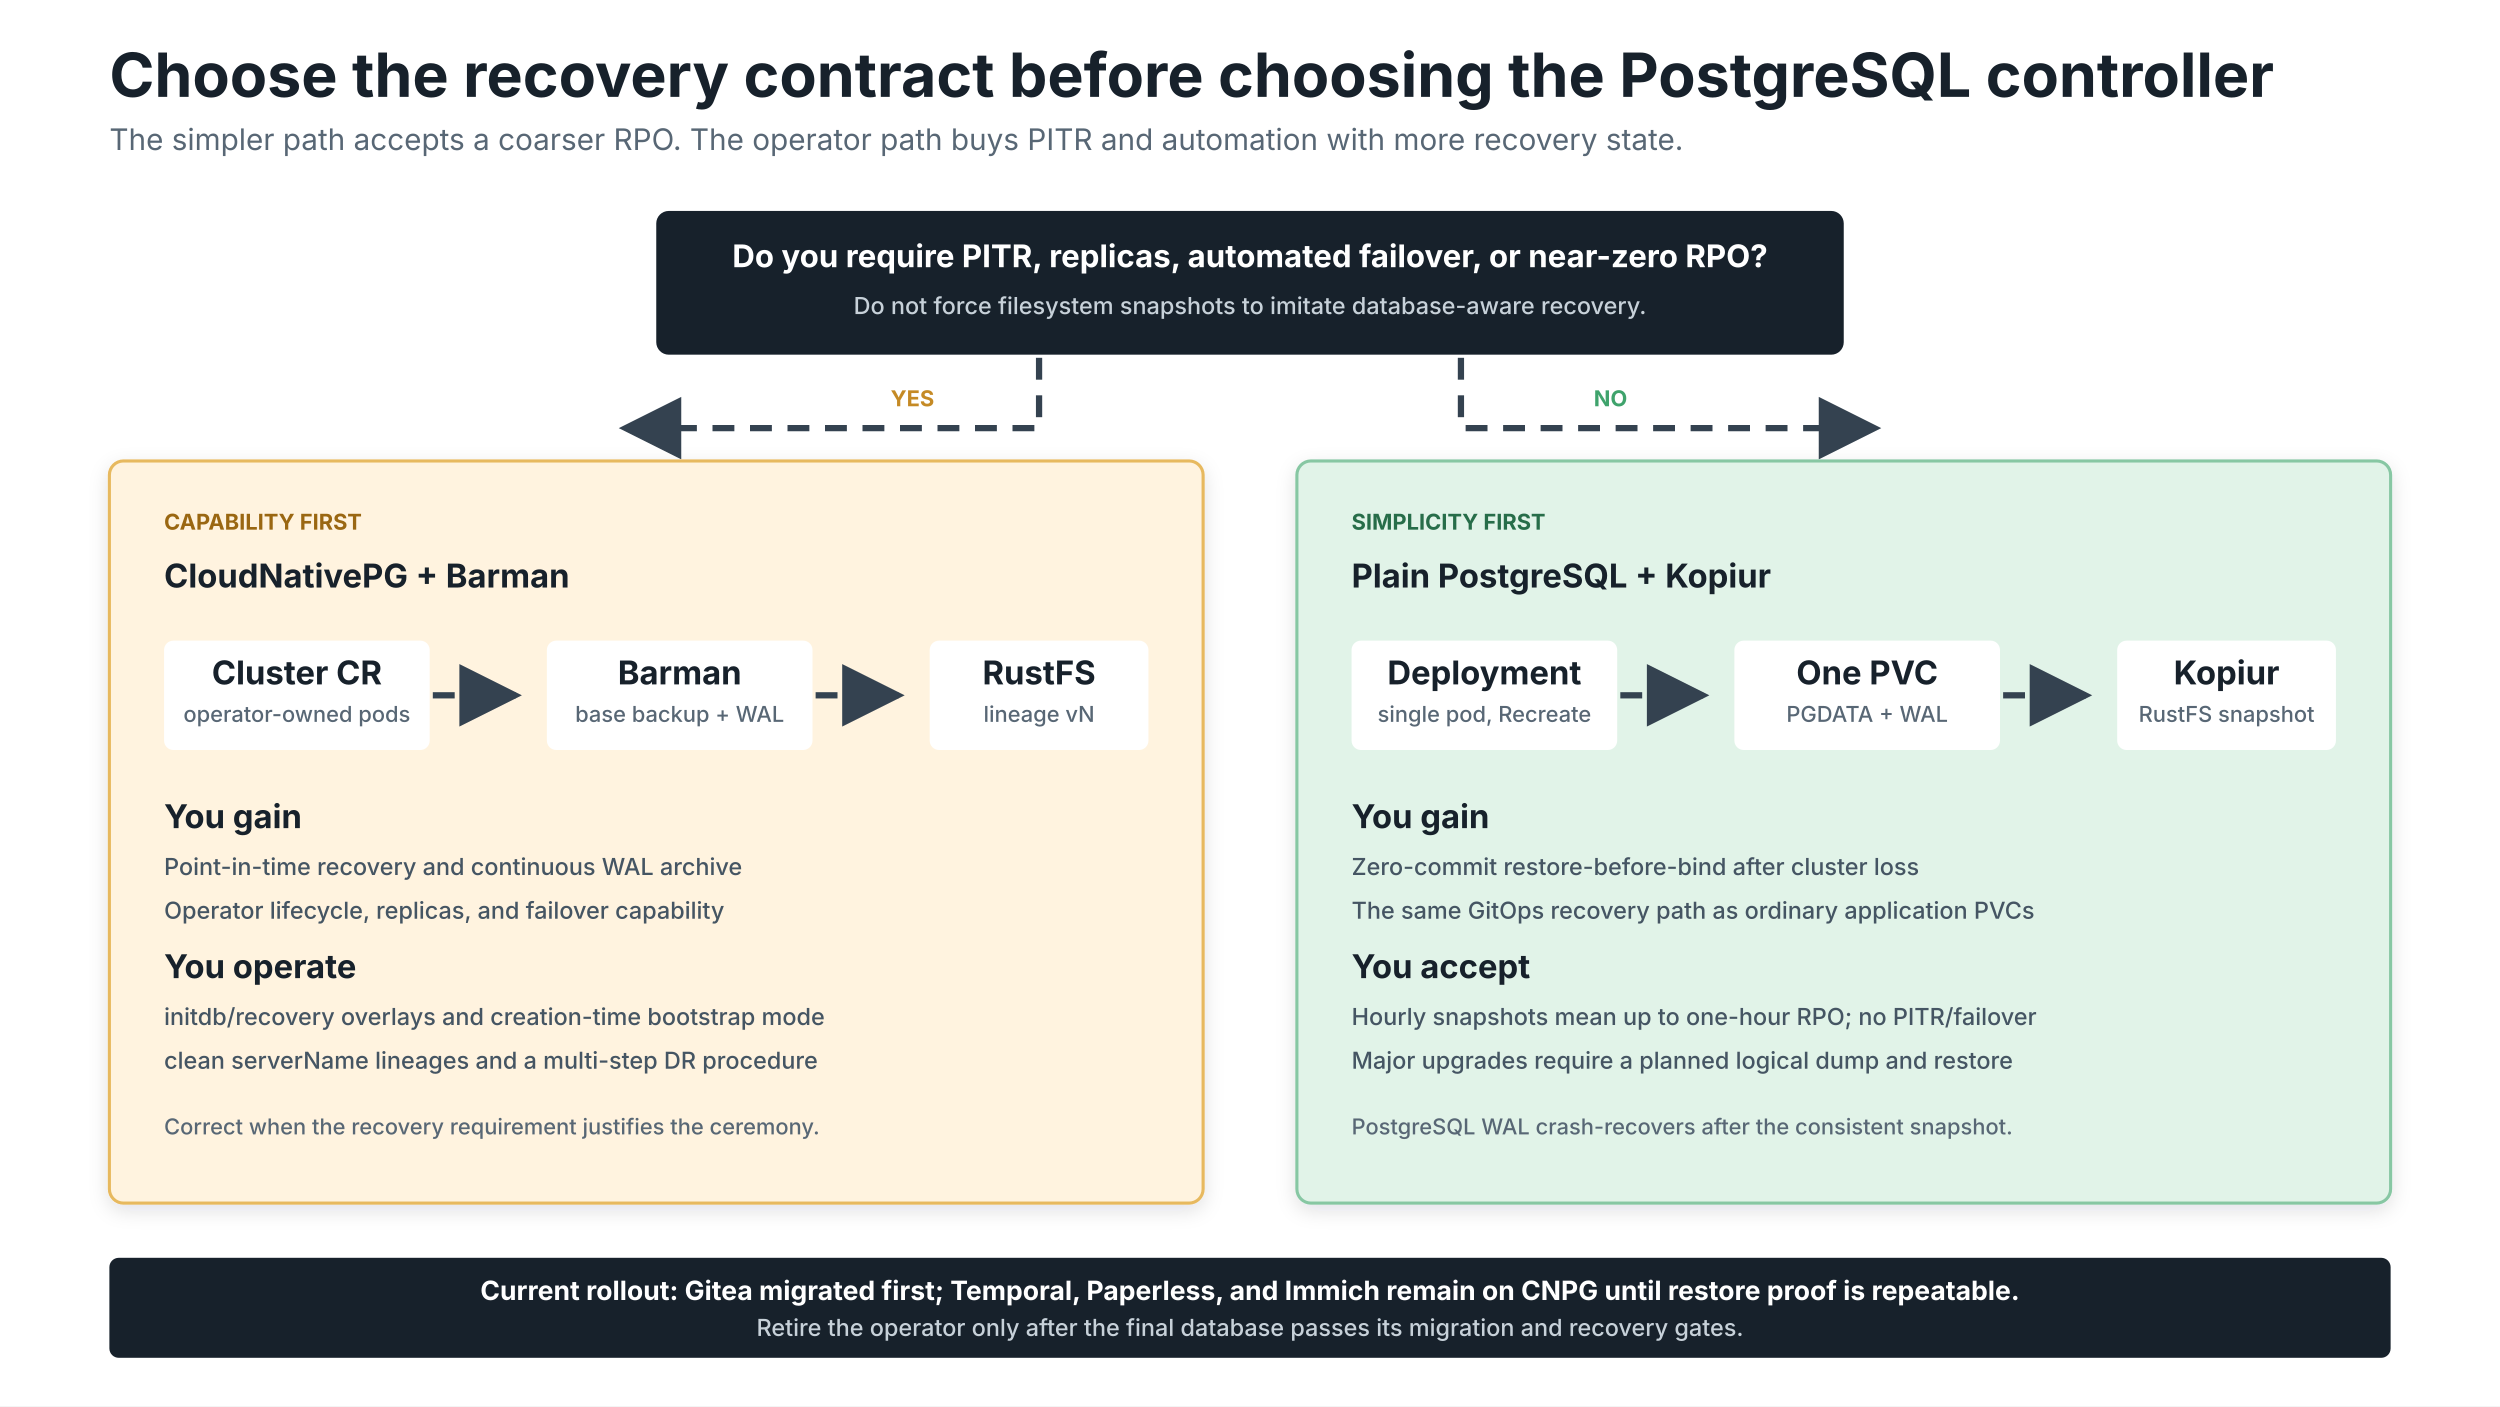
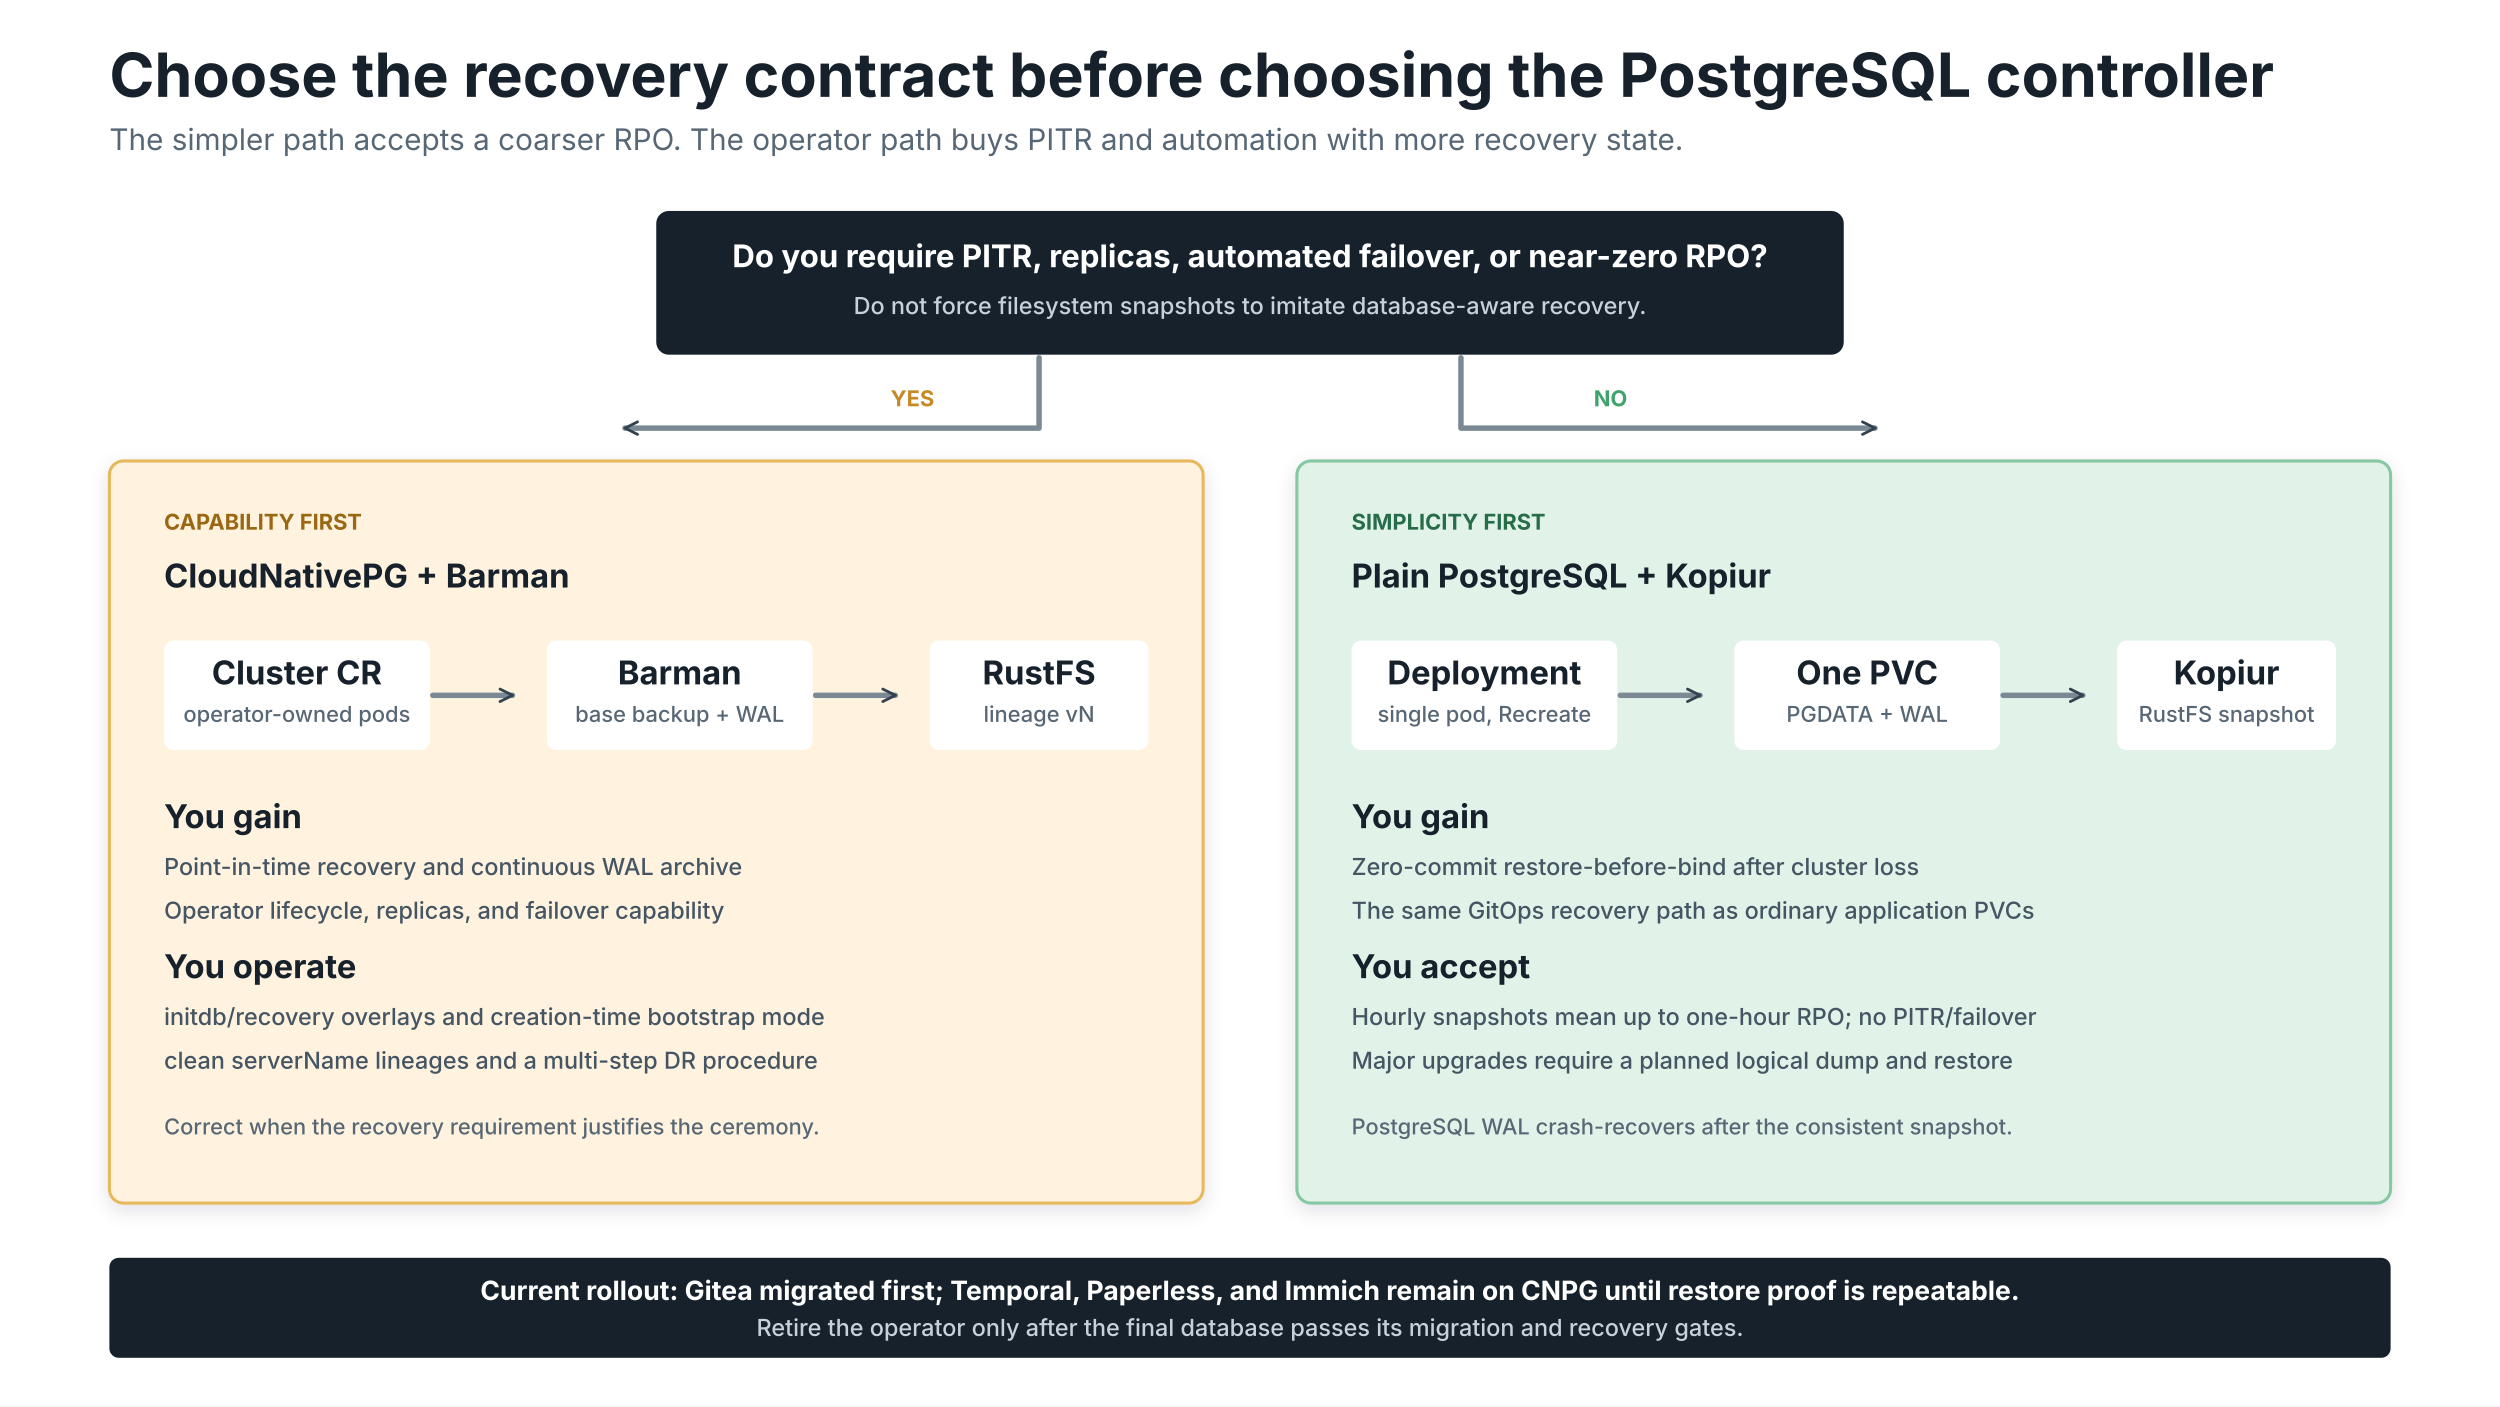
<svg xmlns="http://www.w3.org/2000/svg" width="1600" height="900" viewBox="0 0 1600 900" role="img" aria-labelledby="title desc">
  <defs>
    <filter id="s" x="-20%" y="-20%" width="140%" height="140%">
      <feDropShadow dx="0" dy="4" stdDeviation="6" flood-color="#17212b" flood-opacity=".12" />
    </filter>
-     <marker id="a" markerWidth="12" markerHeight="12" refX="10" refY="6" orient="auto">
-       <path d="M1,1 L11,6 L1,11 Z" fill="#344250" />
+     <marker id="a" markerWidth="10" markerHeight="10" refX="9" refY="5" orient="auto" markerUnits="userSpaceOnUse">
+       <path d="M1 1 L9 5 L1 9" fill="none" stroke="#344250" stroke-width="1.8" stroke-linecap="round" stroke-linejoin="round" />
    </marker>
-     <style>.t{font:700 39px Inter,system-ui,sans-serif;fill:#17212b}.st{font:400 19px Inter,system-ui,sans-serif;fill:#586775}.h{font:700 21px Inter,system-ui,sans-serif;fill:#17212b}.b{font:500 15px Inter,system-ui,sans-serif;fill:#455563}.sm{font:500 14px Inter,system-ui,sans-serif;fill:#586775}.l{font:700 14px Inter,system-ui,sans-serif}.flow{stroke-dasharray:14 10;animation:reveal .45s ease-out both var(--delay,0s),flow 1.1s linear infinite}@keyframes reveal{from{opacity:0}to{opacity:1}}@keyframes flow{to{stroke-dashoffset:-48}}@media (prefers-reduced-motion:reduce){.flow{animation:none;stroke-dasharray:none}}</style>
+     <style>.t{font:700 39px Inter,system-ui,sans-serif;fill:#17212b}.st{font:400 19px Inter,system-ui,sans-serif;fill:#586775}.h{font:700 21px Inter,system-ui,sans-serif;fill:#17212b}.b{font:500 15px Inter,system-ui,sans-serif;fill:#455563}.sm{font:500 14px Inter,system-ui,sans-serif;fill:#586775}.l{font:700 14px Inter,system-ui,sans-serif}.connector{fill:none;stroke:#7b8995;stroke-width:3.5;stroke-linecap:round;stroke-linejoin:round}.packet{stroke:#fff;stroke-width:2}@media (prefers-reduced-motion:reduce){.packet{display:none}}</style>
  </defs>
  <rect width="1600" height="900" fill="#fff" />
  <text x="70" y="62" class="t">Choose the recovery contract before choosing the PostgreSQL controller</text>
  <text x="70" y="96" class="st">The simpler path accepts a coarser RPO. The operator path buys PITR and automation with more recovery state.</text>
  <rect x="420" y="135" width="760" height="92" rx="8" fill="#17212b" />
  <text x="800" y="171" text-anchor="middle" style="font:700 20px Inter,sans-serif;fill:#fff">Do you require PITR, replicas, automated failover, or near-zero RPO?</text>
  <text x="800" y="201" text-anchor="middle" style="font:500 15px Inter,sans-serif;fill:#c7d1d9">Do not force filesystem snapshots to imitate database-aware recovery.</text>
-   <path class="flow" style="--delay:.2s" d="M665 229 V274 H400" fill="none" stroke="#344250" stroke-width="4" marker-end="url(#a)" />
+   <path id="choice-cnpg" class="connector" d="M665 229 V274 H400" marker-end="url(#a)" />
+   <circle class="packet" r="5" fill="#344250" opacity="0">
+     <set attributeName="opacity" to="1" begin=".01s" fill="freeze" />
+     <animateMotion dur="2s" repeatCount="indefinite" begin="-.2s">
+       <mpath href="#choice-cnpg" />
+     </animateMotion>
+   </circle>
  <text x="570" y="260" class="l" fill="#c58a25">YES</text>
-   <path class="flow" style="--delay:.45s" d="M935 229 V274 H1200" fill="none" stroke="#344250" stroke-width="4" marker-end="url(#a)" />
+   <path id="choice-plain" class="connector" d="M935 229 V274 H1200" marker-end="url(#a)" />
+   <circle class="packet" r="5" fill="#344250" opacity="0">
+     <set attributeName="opacity" to="1" begin=".01s" fill="freeze" />
+     <animateMotion dur="2s" repeatCount="indefinite" begin="-1s">
+       <mpath href="#choice-plain" />
+     </animateMotion>
+   </circle>
  <text x="1020" y="260" class="l" fill="#3fa36c">NO</text>
  <rect x="70" y="295" width="700" height="475" rx="9" fill="#fff3df" stroke="#e7b95e" stroke-width="2" filter="url(#s)" />
  <text x="105" y="339" class="l" fill="#9a6712">CAPABILITY FIRST</text>
  <text x="105" y="376" class="h">CloudNativePG + Barman</text>
  <rect x="105" y="410" width="170" height="70" rx="6" fill="#fff" />
  <text x="190" y="438" text-anchor="middle" class="h">Cluster CR</text>
  <text x="190" y="462" text-anchor="middle" class="sm">operator-owned pods</text>
-   <path class="flow" style="--delay:.7s" d="M277 445 H330" fill="none" stroke="#344250" stroke-width="4" marker-end="url(#a)" />
+   <path id="cnpg-barman" class="connector" d="M277 445 H328" marker-end="url(#a)" />
+   <circle class="packet" r="5" fill="#344250" opacity="0">
+     <set attributeName="opacity" to="1" begin=".01s" fill="freeze" />
+     <animateMotion dur="1.5s" repeatCount="indefinite" begin="-.4s">
+       <mpath href="#cnpg-barman" />
+     </animateMotion>
+   </circle>
  <rect x="350" y="410" width="170" height="70" rx="6" fill="#fff" />
  <text x="435" y="438" text-anchor="middle" class="h">Barman</text>
  <text x="435" y="462" text-anchor="middle" class="sm">base backup + WAL</text>
-   <path class="flow" style="--delay:.95s" d="M522 445 H575" fill="none" stroke="#344250" stroke-width="4" marker-end="url(#a)" />
+   <path id="barman-rustfs-choice" class="connector" d="M522 445 H573" marker-end="url(#a)" />
+   <circle class="packet" r="5" fill="#344250" opacity="0">
+     <set attributeName="opacity" to="1" begin=".01s" fill="freeze" />
+     <animateMotion dur="1.5s" repeatCount="indefinite" begin="-1s">
+       <mpath href="#barman-rustfs-choice" />
+     </animateMotion>
+   </circle>
  <rect x="595" y="410" width="140" height="70" rx="6" fill="#fff" />
  <text x="665" y="438" text-anchor="middle" class="h">RustFS</text>
  <text x="665" y="462" text-anchor="middle" class="sm">lineage vN</text>
  <text x="105" y="530" class="h">You gain</text>
  <text x="105" y="560" class="b">Point-in-time recovery and continuous WAL archive</text>
  <text x="105" y="588" class="b">Operator lifecycle, replicas, and failover capability</text>
  <text x="105" y="626" class="h">You operate</text>
  <text x="105" y="656" class="b">initdb/recovery overlays and creation-time bootstrap mode</text>
  <text x="105" y="684" class="b">clean serverName lineages and a multi-step DR procedure</text>
  <text x="105" y="726" class="sm">Correct when the recovery requirement justifies the ceremony.</text>
  <rect x="830" y="295" width="700" height="475" rx="9" fill="#e1f3e8" stroke="#87c7a3" stroke-width="2" filter="url(#s)" />
  <text x="865" y="339" class="l" fill="#276d49">SIMPLICITY FIRST</text>
  <text x="865" y="376" class="h">Plain PostgreSQL + Kopiur</text>
  <rect x="865" y="410" width="170" height="70" rx="6" fill="#fff" />
  <text x="950" y="438" text-anchor="middle" class="h">Deployment</text>
  <text x="950" y="462" text-anchor="middle" class="sm">single pod, Recreate</text>
-   <path class="flow" style="--delay:1.2s" d="M1037 445 H1090" fill="none" stroke="#344250" stroke-width="4" marker-end="url(#a)" />
+   <path id="plain-pvc" class="connector" d="M1037 445 H1088" marker-end="url(#a)" />
+   <circle class="packet" r="5" fill="#344250" opacity="0">
+     <set attributeName="opacity" to="1" begin=".01s" fill="freeze" />
+     <animateMotion dur="1.5s" repeatCount="indefinite" begin="-.5s">
+       <mpath href="#plain-pvc" />
+     </animateMotion>
+   </circle>
  <rect x="1110" y="410" width="170" height="70" rx="6" fill="#fff" />
  <text x="1195" y="438" text-anchor="middle" class="h">One PVC</text>
  <text x="1195" y="462" text-anchor="middle" class="sm">PGDATA + WAL</text>
-   <path class="flow" style="--delay:1.45s" d="M1282 445 H1335" fill="none" stroke="#344250" stroke-width="4" marker-end="url(#a)" />
+   <path id="pvc-kopiur" class="connector" d="M1282 445 H1333" marker-end="url(#a)" />
+   <circle class="packet" r="5" fill="#344250" opacity="0">
+     <set attributeName="opacity" to="1" begin=".01s" fill="freeze" />
+     <animateMotion dur="1.5s" repeatCount="indefinite" begin="-1.1s">
+       <mpath href="#pvc-kopiur" />
+     </animateMotion>
+   </circle>
  <rect x="1355" y="410" width="140" height="70" rx="6" fill="#fff" />
  <text x="1425" y="438" text-anchor="middle" class="h">Kopiur</text>
  <text x="1425" y="462" text-anchor="middle" class="sm">RustFS snapshot</text>
  <text x="865" y="530" class="h">You gain</text>
  <text x="865" y="560" class="b">Zero-commit restore-before-bind after cluster loss</text>
  <text x="865" y="588" class="b">The same GitOps recovery path as ordinary application PVCs</text>
  <text x="865" y="626" class="h">You accept</text>
  <text x="865" y="656" class="b">Hourly snapshots mean up to one-hour RPO; no PITR/failover</text>
  <text x="865" y="684" class="b">Major upgrades require a planned logical dump and restore</text>
  <text x="865" y="726" class="sm">PostgreSQL WAL crash-recovers after the consistent snapshot.</text>
  <rect x="70" y="805" width="1460" height="64" rx="6" fill="#17212b" />
  <text x="800" y="832" text-anchor="middle" style="font:700 17px Inter,sans-serif;fill:#fff">Current rollout: Gitea migrated first; Temporal, Paperless, and Immich remain on CNPG until restore proof is repeatable.</text>
  <text x="800" y="855" text-anchor="middle" style="font:500 15px Inter,sans-serif;fill:#c7d1d9">Retire the operator only after the final database passes its migration and recovery gates.</text>
</svg>
